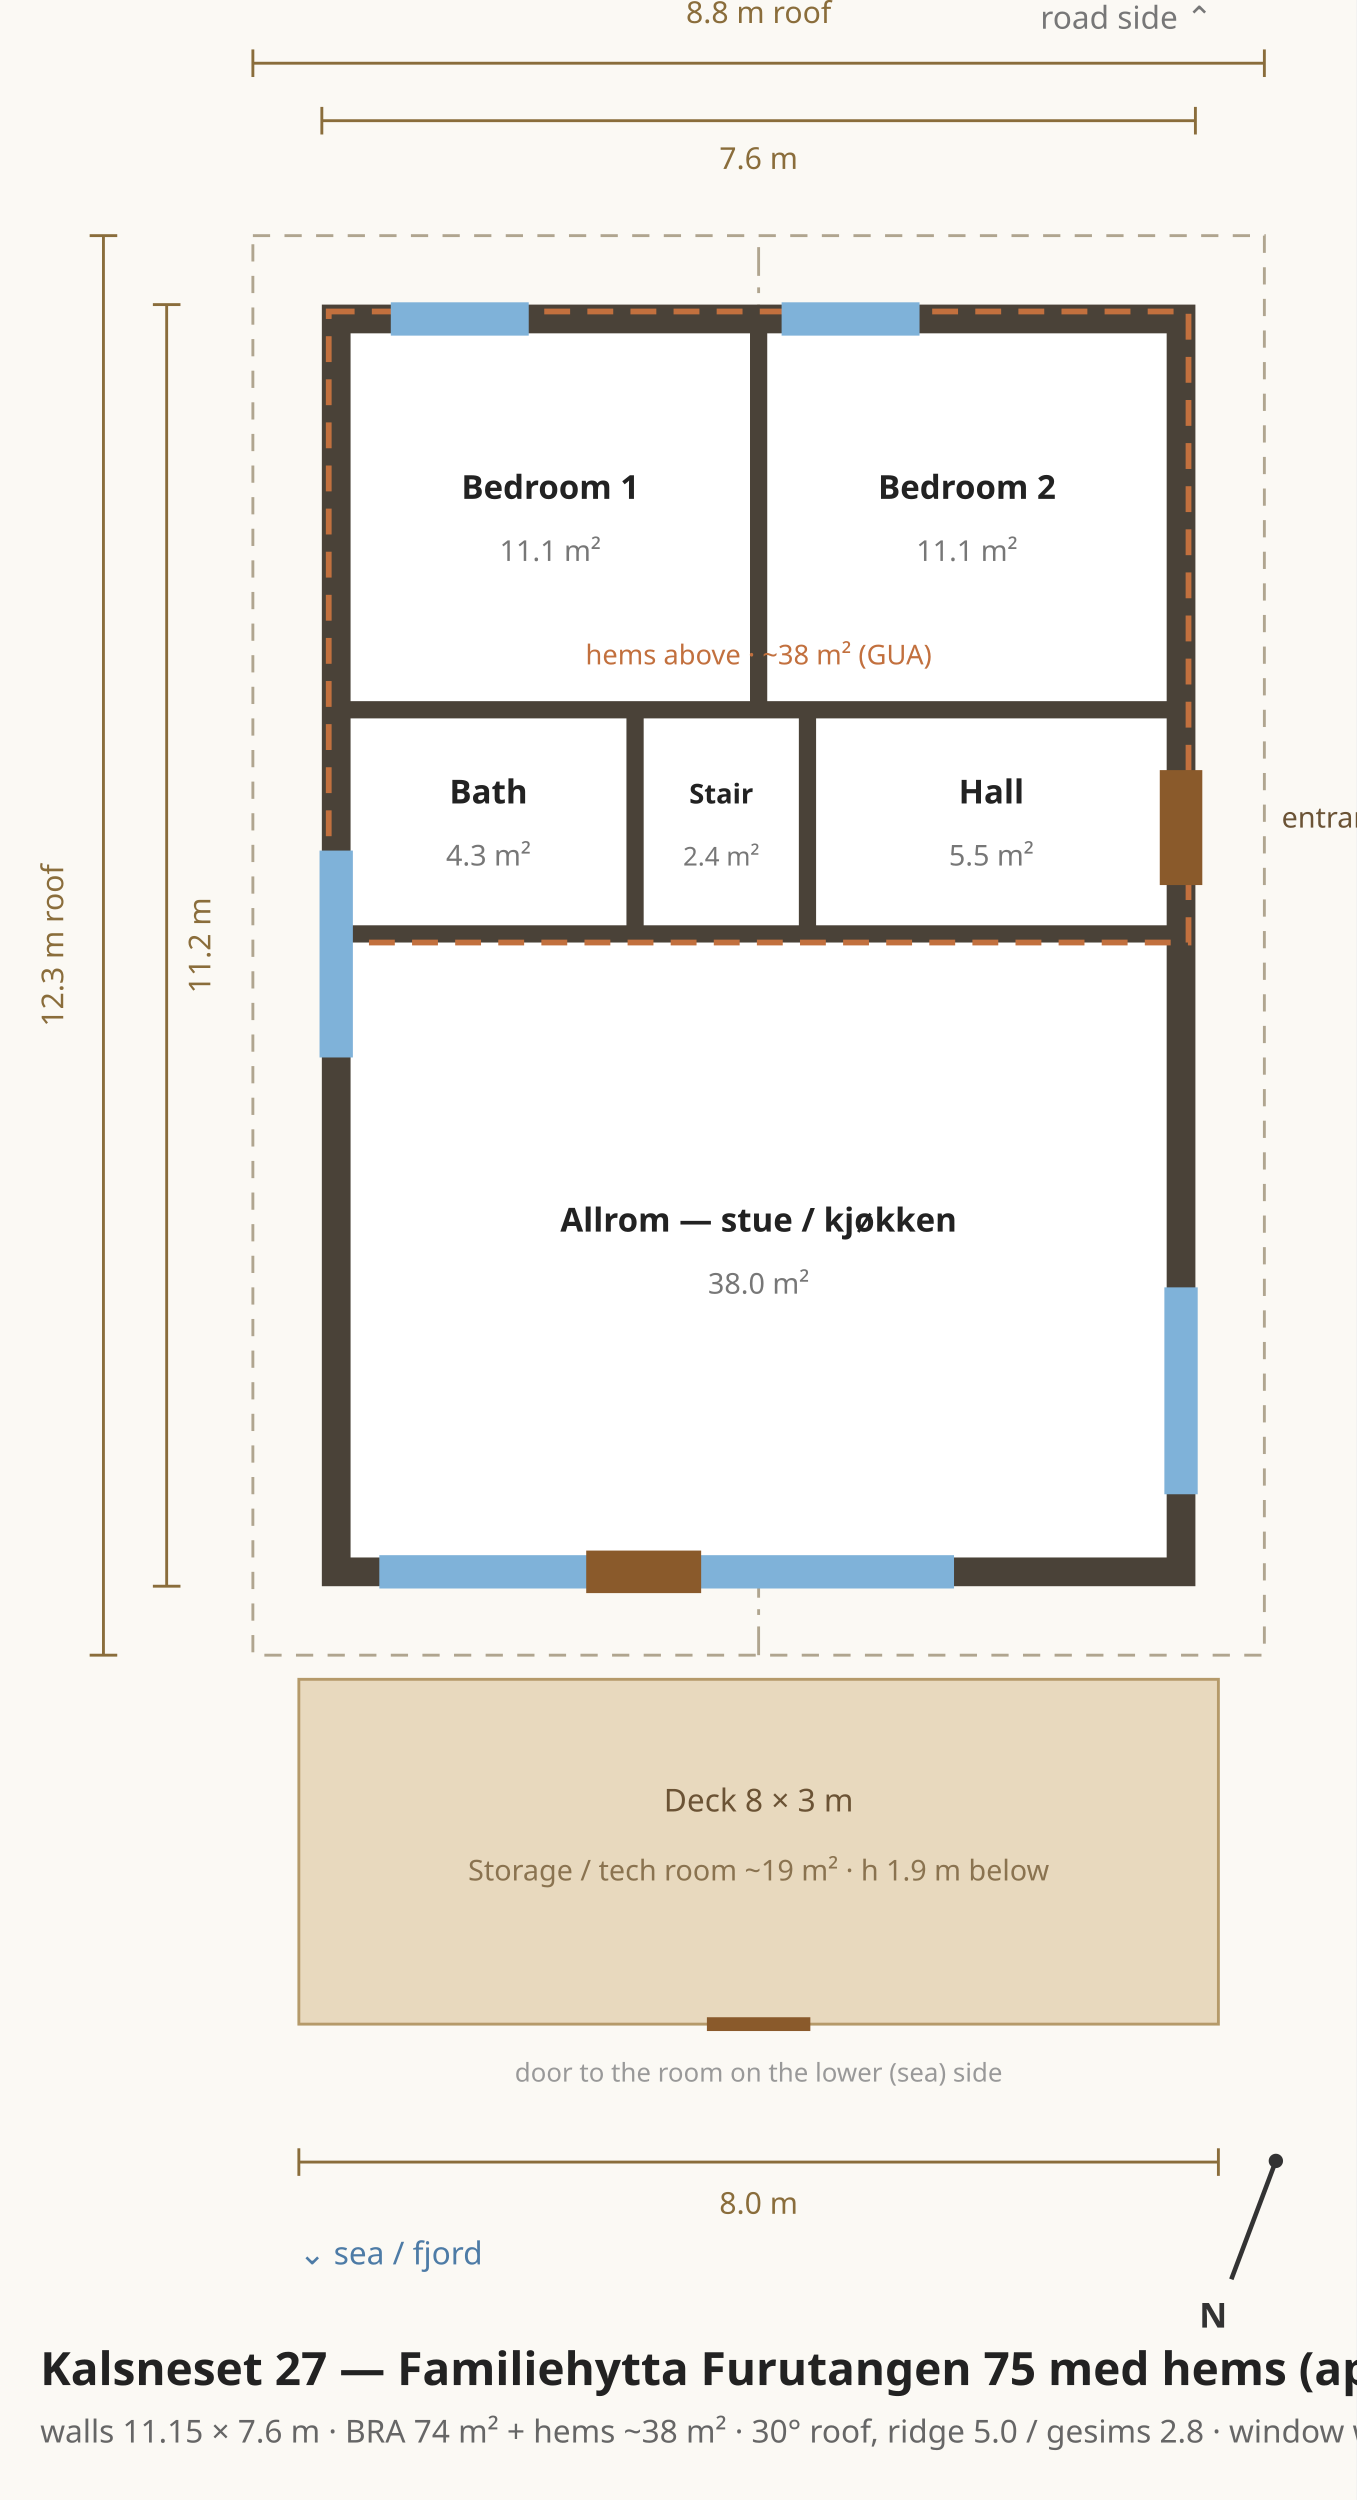
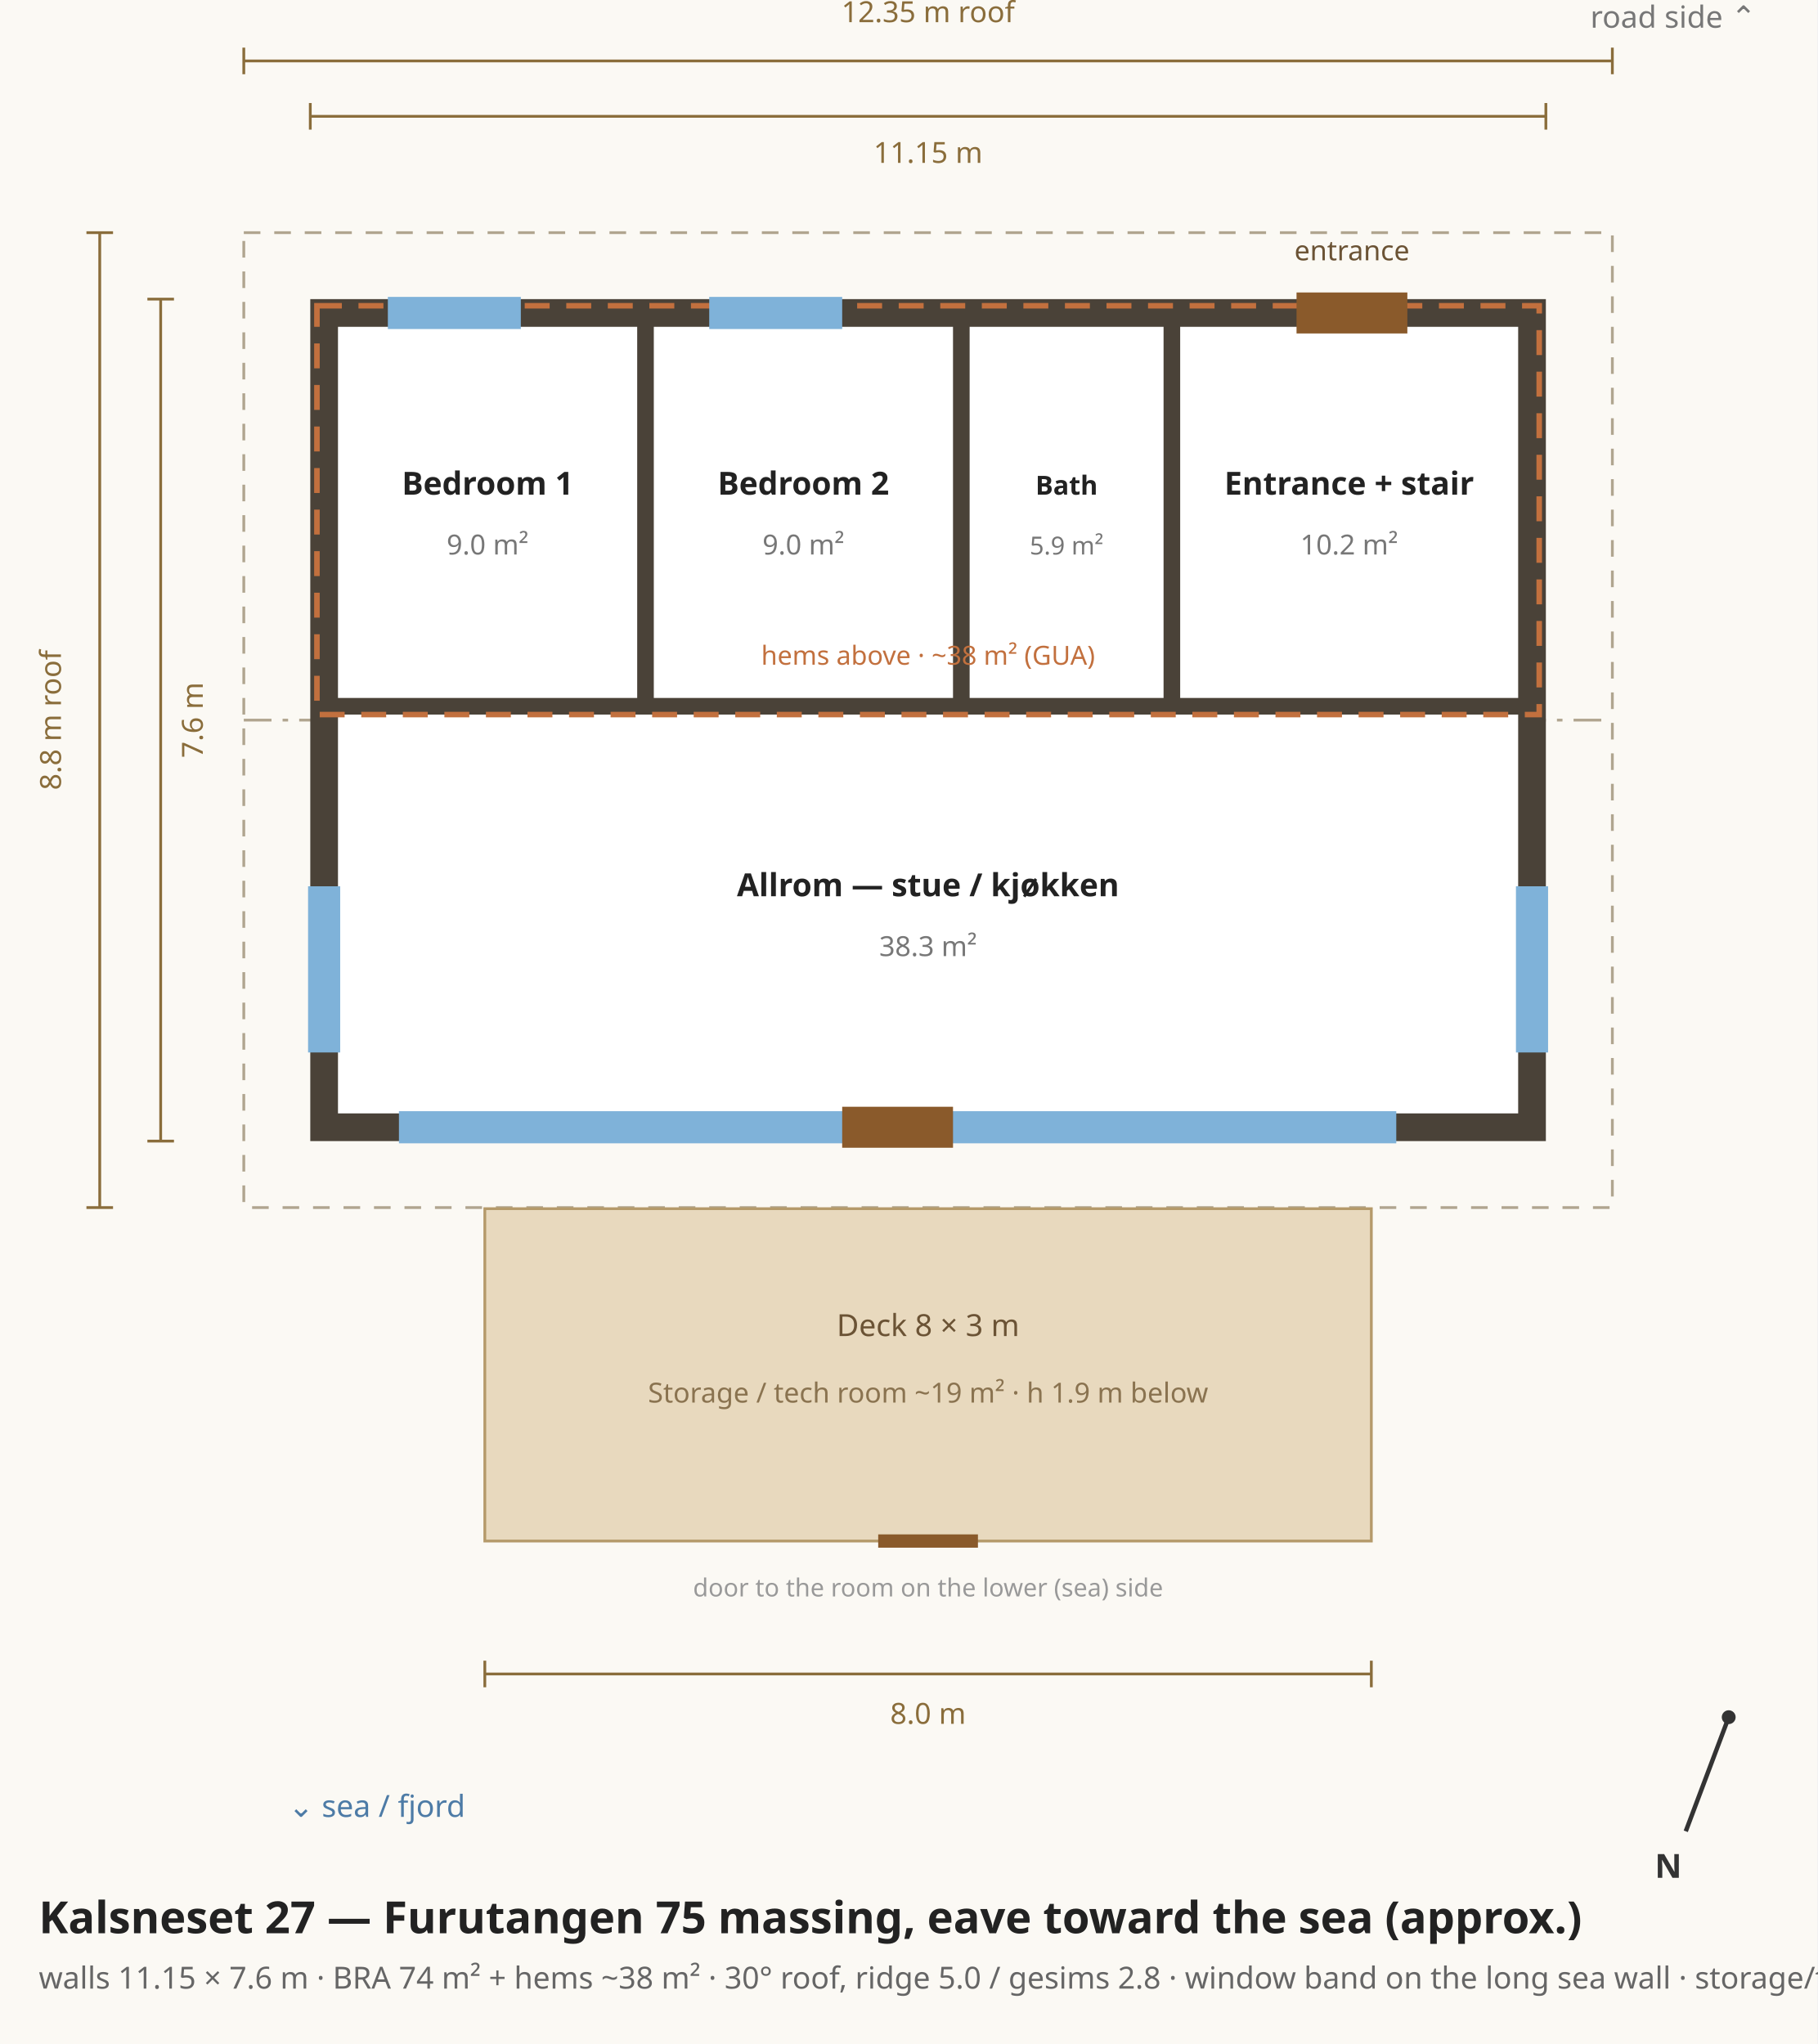
- <svg xmlns="http://www.w3.org/2000/svg" viewBox="0 0 472.0 870.0" font-family="system-ui, sans-serif">
-   <rect width="472.0" height="870.0" fill="#fbf9f4" />
-   <rect x="88.0" y="82.0" width="352" height="494.0" stroke="#b0a58f" stroke-dasharray="6 5" fill="none" />
-   <line x1="264.0" y1="576.0" x2="264.0" y2="82.0" stroke="#b0a58f" stroke-dasharray="10 4 2 4" />
-   <rect x="112.0" y="106.0" width="304.0" height="446.0" fill="#4a4238" />
-   <rect x="122.0" y="328.0" width="284.0" height="214.0" fill="#ffffff" />
-   <rect x="122.0" y="250.0" width="96.0" height="72.0" fill="#ffffff" />
-   <rect x="224.0" y="250.0" width="54.0" height="72.0" fill="#ffffff" />
-   <rect x="284.0" y="250.0" width="122.0" height="72.0" fill="#ffffff" />
-   <rect x="122.0" y="116.0" width="139.0" height="128.0" fill="#ffffff" />
-   <rect x="267.0" y="116.0" width="139.0" height="128.0" fill="#ffffff" />
-   <rect x="114.4" y="108.4" width="299.2" height="219.6" fill="none" stroke="#c2703e" stroke-width="2" stroke-dasharray="9 6" />
-   <text x="264.0" y="231.2" font-size="9.5" fill="#c2703e" text-anchor="middle">hems above · ~38 m² (GUA)</text>
-   <rect x="132.0" y="541.2" width="200.0" height="11.6" fill="#7fb2d9" />
-   <rect x="204.0" y="539.6" width="40.0" height="14.8" fill="#8a5a2b" />
-   <rect x="111.2" y="296.0" width="11.6" height="72.0" fill="#7fb2d9" />
-   <rect x="405.2" y="448.0" width="11.6" height="72.0" fill="#7fb2d9" />
-   <rect x="136.0" y="105.2" width="48.0" height="11.6" fill="#7fb2d9" />
-   <rect x="272.0" y="105.2" width="48.0" height="11.6" fill="#7fb2d9" />
-   <rect x="403.6" y="268.0" width="14.8" height="40.0" fill="#8a5a2b" />
-   <text x="446.0" y="288.0" font-size="10" fill="#6b5335" text-anchor="start">entrance</text>
-   <rect x="104.0" y="584.4" width="320.0" height="120.0" fill="#e8d9be" stroke="#b59a6a" />
-   <text x="264.0" y="630.4" font-size="11" fill="#6b5335" text-anchor="middle">Deck 8 × 3 m</text>
-   <text x="264.0" y="654.4" font-size="10" fill="#8a7350" text-anchor="middle">Storage / tech room ~19 m² · h 1.9 m below</text>
-   <rect x="246.0" y="702.0" width="36.0" height="4.8" fill="#8a5a2b" />
-   <text x="264.0" y="724.4" font-size="9" fill="#999" text-anchor="middle">door to the room on the lower (sea) side</text>
-   <text x="264.0" y="428.6" font-size="11.5" fill="#222" text-anchor="middle" font-weight="600">Allrom — stue / kjøkken</text>
-   <text x="264.0" y="450.2" font-size="10" fill="#777" text-anchor="middle">38.0 m²</text>
-   <text x="170.0" y="279.6" font-size="11.5" fill="#222" text-anchor="middle" font-weight="600">Bath</text>
-   <text x="170.0" y="301.2" font-size="10" fill="#777" text-anchor="middle">4.3 m²</text>
-   <text x="251.0" y="279.6" font-size="9.5" fill="#222" text-anchor="middle" font-weight="600">Stair</text>
-   <text x="251.0" y="301.2" font-size="9" fill="#777" text-anchor="middle">2.4 m²</text>
-   <text x="345.0" y="279.6" font-size="11.5" fill="#222" text-anchor="middle" font-weight="600">Hall</text>
-   <text x="345.0" y="301.2" font-size="10" fill="#777" text-anchor="middle">5.5 m²</text>
-   <text x="191.5" y="173.6" font-size="11.5" fill="#222" text-anchor="middle" font-weight="600">Bedroom 1</text>
-   <text x="191.5" y="195.2" font-size="10" fill="#777" text-anchor="middle">11.1 m²</text>
-   <text x="336.5" y="173.6" font-size="11.5" fill="#222" text-anchor="middle" font-weight="600">Bedroom 2</text>
-   <text x="336.5" y="195.2" font-size="10" fill="#777" text-anchor="middle">11.1 m²</text>
-   <line x1="36.0" y1="576.0" x2="36.0" y2="82.0" stroke="#8a6d3b" />
-   <line x1="31.2" y1="576.0" x2="40.8" y2="576.0" stroke="#8a6d3b" />
-   <line x1="31.2" y1="82.0" x2="40.8" y2="82.0" stroke="#8a6d3b" />
-   <text x="22.0" y="329.0" font-size="10.5" fill="#8a6d3b" text-anchor="middle" transform="rotate(-90 22.0 329.0)">12.3 m roof</text>
-   <line x1="58.0" y1="552.0" x2="58.0" y2="106.0" stroke="#8a6d3b" />
-   <line x1="53.2" y1="552.0" x2="62.8" y2="552.0" stroke="#8a6d3b" />
-   <line x1="53.2" y1="106.0" x2="62.8" y2="106.0" stroke="#8a6d3b" />
-   <text x="73.2" y="329.0" font-size="10.5" fill="#8a6d3b" text-anchor="middle" transform="rotate(-90 73.2 329.0)">11.2 m</text>
-   <line x1="88.0" y1="22.0" x2="440.0" y2="22.0" stroke="#8a6d3b" />
+ <svg xmlns="http://www.w3.org/2000/svg" viewBox="0 0 656.0 738.0" font-family="system-ui, sans-serif">
+   <rect width="656.0" height="738.0" fill="#fbf9f4" />
+   <rect x="88.0" y="84.0" width="494.0" height="352" stroke="#b0a58f" stroke-dasharray="6 5" fill="none" />
+   <line x1="88.0" y1="260.0" x2="582.0" y2="260.0" stroke="#b0a58f" stroke-dasharray="10 4 2 4" />
+   <rect x="112.0" y="108.0" width="446.0" height="304.0" fill="#4a4238" />
+   <rect x="122.0" y="258.0" width="426.0" height="144.0" fill="#ffffff" />
+   <rect x="122.0" y="118.0" width="108.0" height="134.0" fill="#ffffff" />
+   <rect x="236.0" y="118.0" width="108.0" height="134.0" fill="#ffffff" />
+   <rect x="350.0" y="118.0" width="70.0" height="134.0" fill="#ffffff" />
+   <rect x="426.0" y="118.0" width="122.0" height="134.0" fill="#ffffff" />
+   <rect x="114.4" y="110.4" width="441.2" height="147.6" fill="none" stroke="#c2703e" stroke-width="2" stroke-dasharray="9 6" />
+   <text x="335.0" y="240.0" font-size="9.5" fill="#c2703e" text-anchor="middle">hems above · ~38 m² (GUA)</text>
+   <rect x="144.0" y="401.2" width="360.0" height="11.6" fill="#7fb2d9" />
+   <rect x="304.0" y="399.6" width="40.0" height="14.8" fill="#8a5a2b" />
+   <rect x="111.2" y="320.0" width="11.6" height="60.0" fill="#7fb2d9" />
+   <rect x="547.2" y="320.0" width="11.6" height="60.0" fill="#7fb2d9" />
+   <rect x="140.0" y="107.2" width="48.0" height="11.6" fill="#7fb2d9" />
+   <rect x="256.0" y="107.2" width="48.0" height="11.6" fill="#7fb2d9" />
+   <rect x="468.0" y="105.6" width="40.0" height="14.8" fill="#8a5a2b" />
+   <text x="488.0" y="94.0" font-size="10" fill="#6b5335" text-anchor="middle">entrance</text>
+   <rect x="175.0" y="436.4" width="320.0" height="120.0" fill="#e8d9be" stroke="#b59a6a" />
+   <text x="335.0" y="482.4" font-size="11" fill="#6b5335" text-anchor="middle">Deck 8 × 3 m</text>
+   <text x="335.0" y="506.4" font-size="10" fill="#8a7350" text-anchor="middle">Storage / tech room ~19 m² · h 1.9 m below</text>
+   <rect x="317.0" y="554.0" width="36.0" height="4.8" fill="#8a5a2b" />
+   <text x="335.0" y="576.4" font-size="9" fill="#999" text-anchor="middle">door to the room on the lower (sea) side</text>
+   <text x="335.0" y="323.6" font-size="11.5" fill="#222" text-anchor="middle" font-weight="600">Allrom — stue / kjøkken</text>
+   <text x="335.0" y="345.2" font-size="10" fill="#777" text-anchor="middle">38.3 m²</text>
+   <text x="176.0" y="178.6" font-size="11.5" fill="#222" text-anchor="middle" font-weight="600">Bedroom 1</text>
+   <text x="176.0" y="200.2" font-size="10" fill="#777" text-anchor="middle">9.0 m²</text>
+   <text x="290.0" y="178.6" font-size="11.5" fill="#222" text-anchor="middle" font-weight="600">Bedroom 2</text>
+   <text x="290.0" y="200.2" font-size="10" fill="#777" text-anchor="middle">9.0 m²</text>
+   <text x="385.0" y="178.6" font-size="9.5" fill="#222" text-anchor="middle" font-weight="600">Bath</text>
+   <text x="385.0" y="200.2" font-size="9" fill="#777" text-anchor="middle">5.9 m²</text>
+   <text x="487.0" y="178.6" font-size="11.5" fill="#222" text-anchor="middle" font-weight="600">Entrance + stair</text>
+   <text x="487.0" y="200.2" font-size="10" fill="#777" text-anchor="middle">10.2 m²</text>
+   <line x1="36.0" y1="436.0" x2="36.0" y2="84.0" stroke="#8a6d3b" />
+   <line x1="31.2" y1="436.0" x2="40.8" y2="436.0" stroke="#8a6d3b" />
+   <line x1="31.2" y1="84.0" x2="40.8" y2="84.0" stroke="#8a6d3b" />
+   <text x="22.0" y="260.0" font-size="10.5" fill="#8a6d3b" text-anchor="middle" transform="rotate(-90 22.0 260.0)">8.8 m roof</text>
+   <line x1="58.0" y1="412.0" x2="58.0" y2="108.0" stroke="#8a6d3b" />
+   <line x1="53.2" y1="412.0" x2="62.8" y2="412.0" stroke="#8a6d3b" />
+   <line x1="53.2" y1="108.0" x2="62.8" y2="108.0" stroke="#8a6d3b" />
+   <text x="73.2" y="260.0" font-size="10.5" fill="#8a6d3b" text-anchor="middle" transform="rotate(-90 73.2 260.0)">7.6 m</text>
+   <line x1="88.0" y1="22.0" x2="582.0" y2="22.0" stroke="#8a6d3b" />
  <line x1="88.0" y1="26.8" x2="88.0" y2="17.2" stroke="#8a6d3b" />
-   <line x1="440.0" y1="26.8" x2="440.0" y2="17.2" stroke="#8a6d3b" />
-   <text x="264.0" y="8.0" font-size="10.5" fill="#8a6d3b" text-anchor="middle">8.8 m roof</text>
-   <line x1="112.0" y1="42.0" x2="416.0" y2="42.0" stroke="#8a6d3b" />
+   <line x1="582.0" y1="26.8" x2="582.0" y2="17.2" stroke="#8a6d3b" />
+   <text x="335.0" y="8.0" font-size="10.5" fill="#8a6d3b" text-anchor="middle">12.35 m roof</text>
+   <line x1="112.0" y1="42.0" x2="558.0" y2="42.0" stroke="#8a6d3b" />
  <line x1="112.0" y1="46.8" x2="112.0" y2="37.2" stroke="#8a6d3b" />
-   <line x1="416.0" y1="46.8" x2="416.0" y2="37.2" stroke="#8a6d3b" />
-   <text x="264.0" y="58.8" font-size="10.5" fill="#8a6d3b" text-anchor="middle">7.6 m</text>
-   <line x1="104.0" y1="752.4" x2="424.0" y2="752.4" stroke="#8a6d3b" />
-   <line x1="104.0" y1="757.2" x2="104.0" y2="747.6" stroke="#8a6d3b" />
-   <line x1="424.0" y1="757.2" x2="424.0" y2="747.6" stroke="#8a6d3b" />
-   <text x="264.0" y="770.4" font-size="10.5" fill="#8a6d3b" text-anchor="middle">8.0 m</text>
-   <line x1="444.0" y1="752.0" x2="428.5" y2="793.2" stroke="#333" stroke-width="1.6" />
-   <circle cx="444.0" cy="752.0" r="2.5" fill="#333" />
-   <text x="422.2" y="810.0" font-size="12" fill="#333" text-anchor="middle" font-weight="700">N</text>
-   <text x="136.0" y="788.0" font-size="11" fill="#4d7ba6" text-anchor="middle">⌄ sea / fjord</text>
-   <text x="392.0" y="10.0" font-size="11" fill="#777" text-anchor="middle">road side ⌃</text>
-   <text x="14.0" y="830.0" font-size="16" font-weight="700" fill="#222">Kalsneset 27 — Familiehytta Furutangen 75 med hems (approx.)</text>
-   <text x="14.0" y="850.0" font-size="11" fill="#666">walls 11.15 × 7.6 m · BRA 74 m² + hems ~38 m² · 30° roof, ridge 5.0 / gesims 2.8 · window wall to the sea · concrete slab · combined storage/tech room ~19 m² below deck · layout indicative, final plan per manufacturer · scale 1:100 @ 40px/m</text>
+   <line x1="558.0" y1="46.8" x2="558.0" y2="37.2" stroke="#8a6d3b" />
+   <text x="335.0" y="58.8" font-size="10.5" fill="#8a6d3b" text-anchor="middle">11.15 m</text>
+   <line x1="175.0" y1="604.4" x2="495.0" y2="604.4" stroke="#8a6d3b" />
+   <line x1="175.0" y1="609.2" x2="175.0" y2="599.6" stroke="#8a6d3b" />
+   <line x1="495.0" y1="609.2" x2="495.0" y2="599.6" stroke="#8a6d3b" />
+   <text x="335.0" y="622.4" font-size="10.5" fill="#8a6d3b" text-anchor="middle">8.0 m</text>
+   <line x1="624.0" y1="620.0" x2="608.5" y2="661.2" stroke="#333" stroke-width="1.6" />
+   <circle cx="624.0" cy="620.0" r="2.5" fill="#333" />
+   <text x="602.2" y="678.0" font-size="12" fill="#333" text-anchor="middle" font-weight="700">N</text>
+   <text x="136.0" y="656.0" font-size="11" fill="#4d7ba6" text-anchor="middle">⌄ sea / fjord</text>
+   <text x="604.0" y="10.0" font-size="11" fill="#777" text-anchor="middle">road side ⌃</text>
+   <text x="14.0" y="698.0" font-size="16" font-weight="700" fill="#222">Kalsneset 27 — Furutangen 75 massing, eave toward the sea (approx.)</text>
+   <text x="14.0" y="718.0" font-size="11" fill="#666">walls 11.15 × 7.6 m · BRA 74 m² + hems ~38 m² · 30° roof, ridge 5.0 / gesims 2.8 · window band on the long sea wall · storage/tech ~19 m², h 1.9 m below deck · layout indicative, final plan per manufacturer · scale 1:100 @ 40px/m</text>
</svg>
